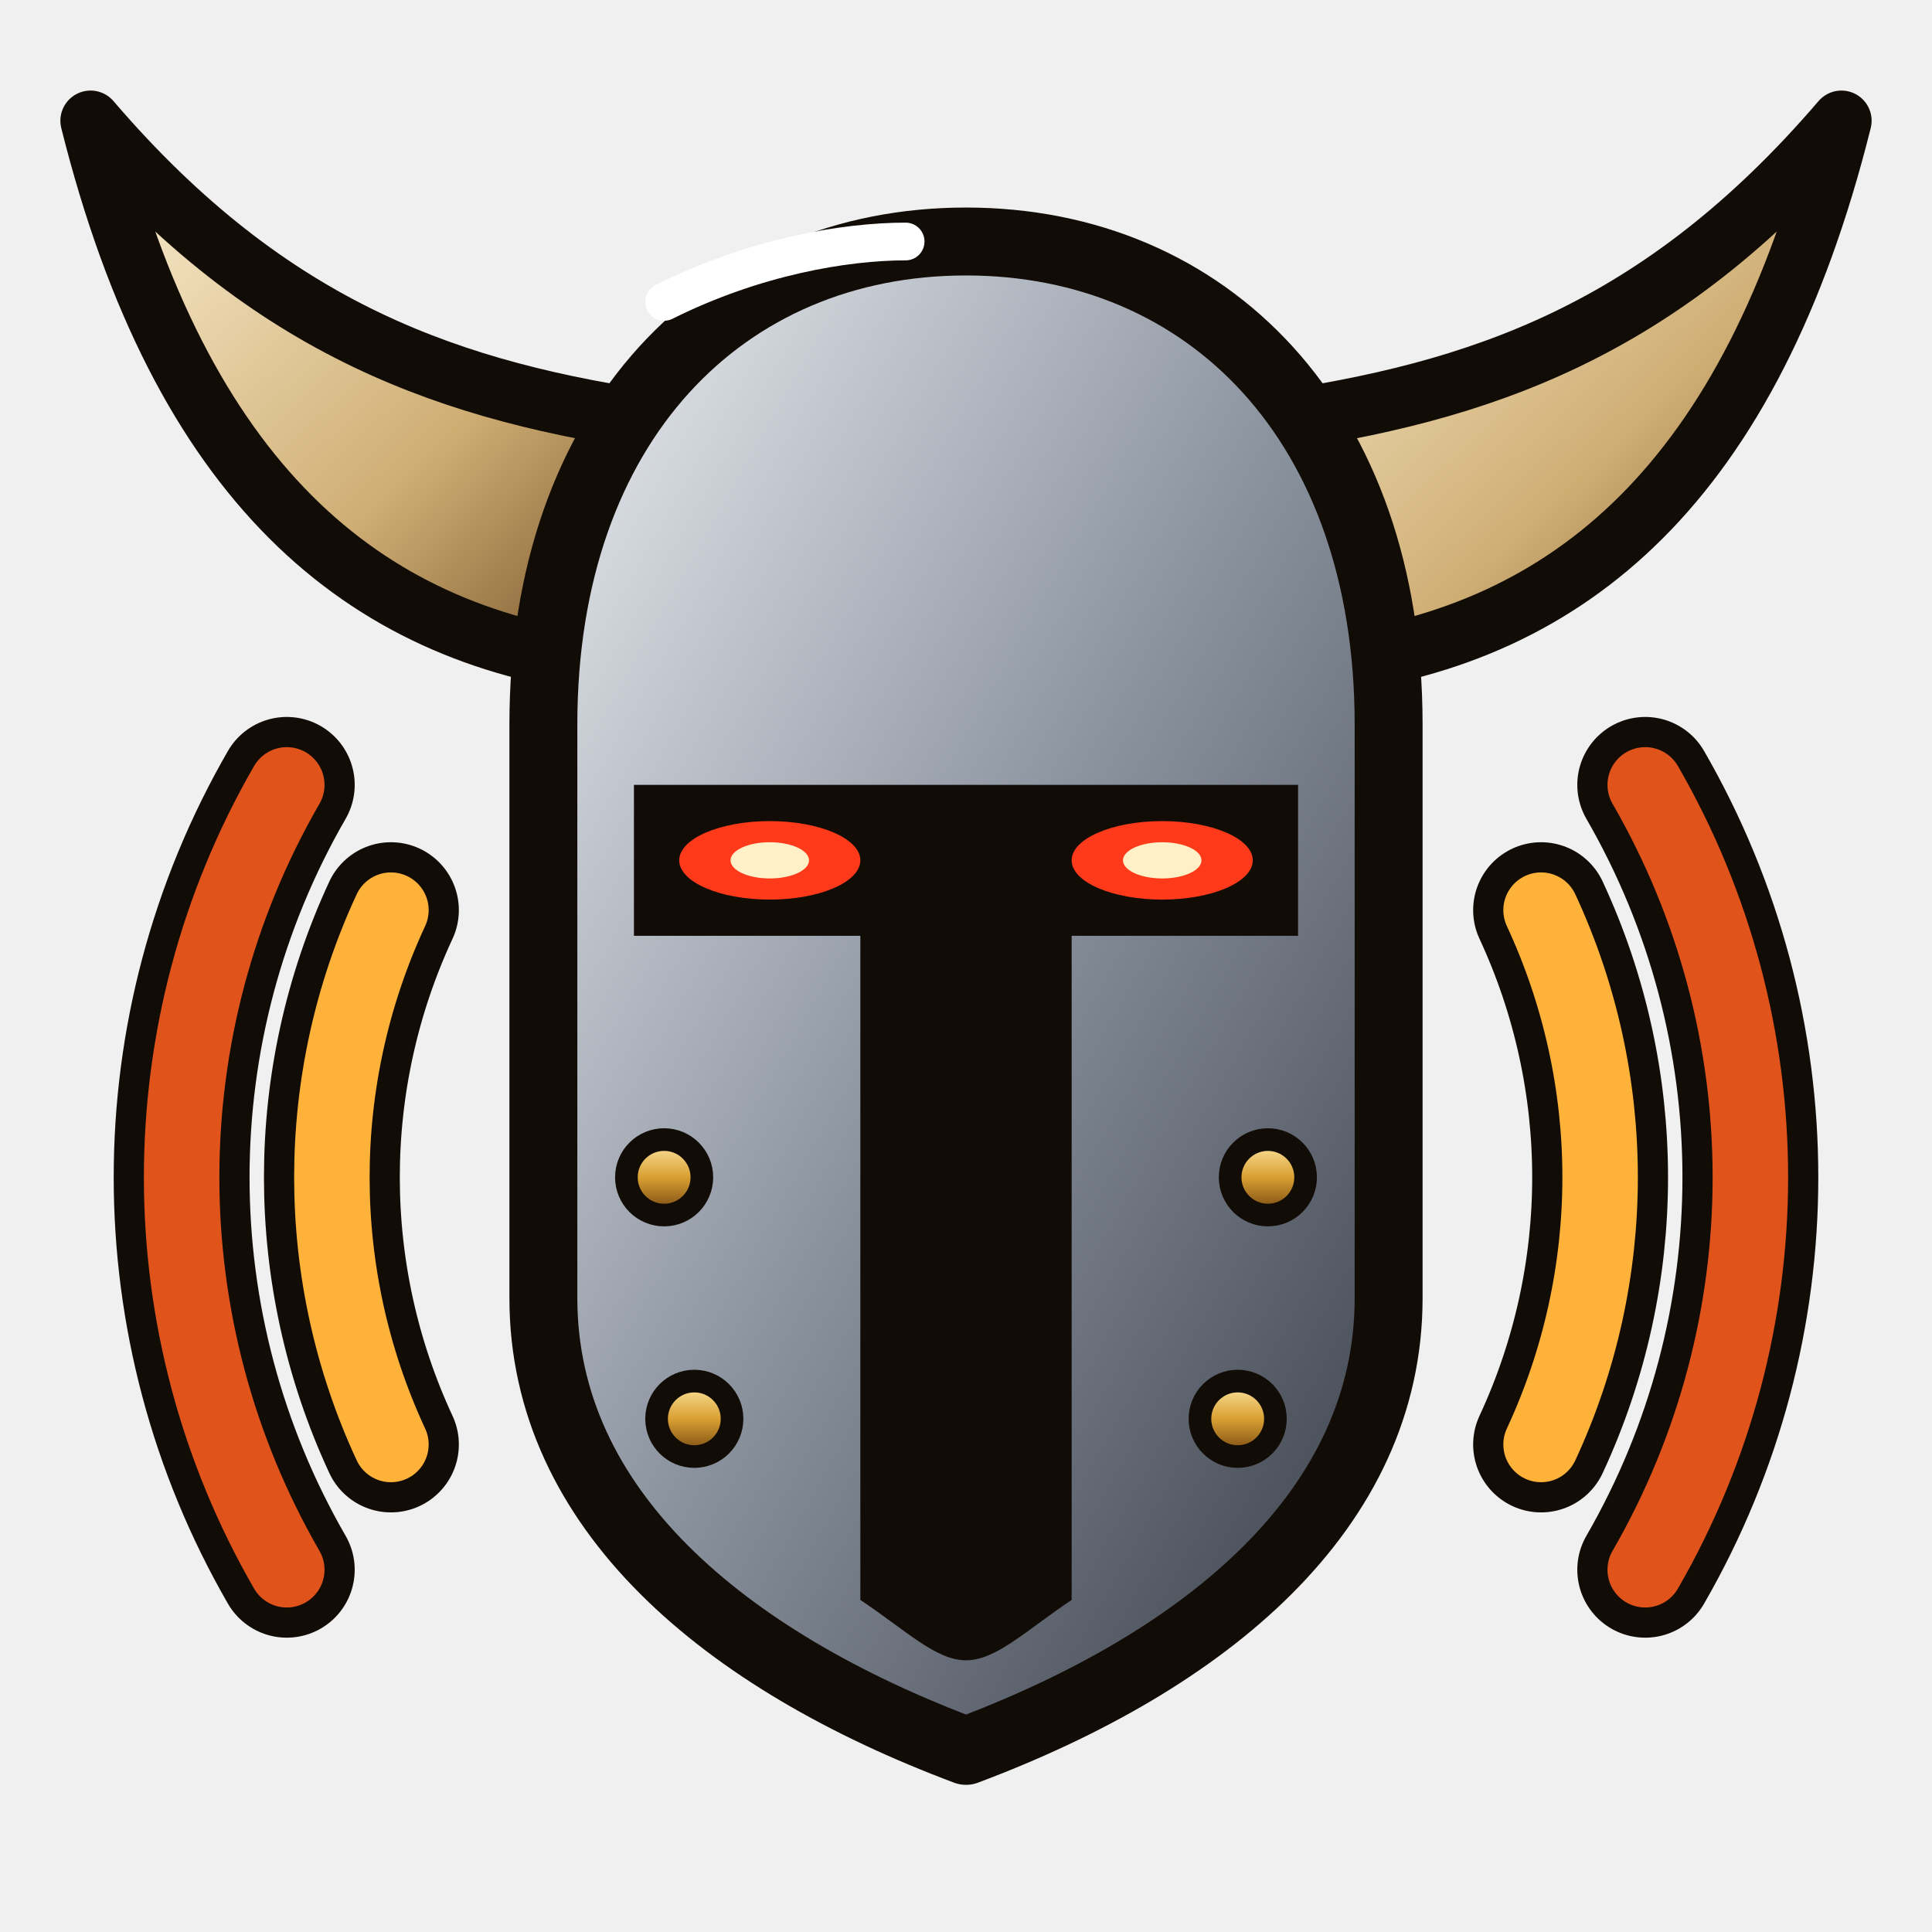
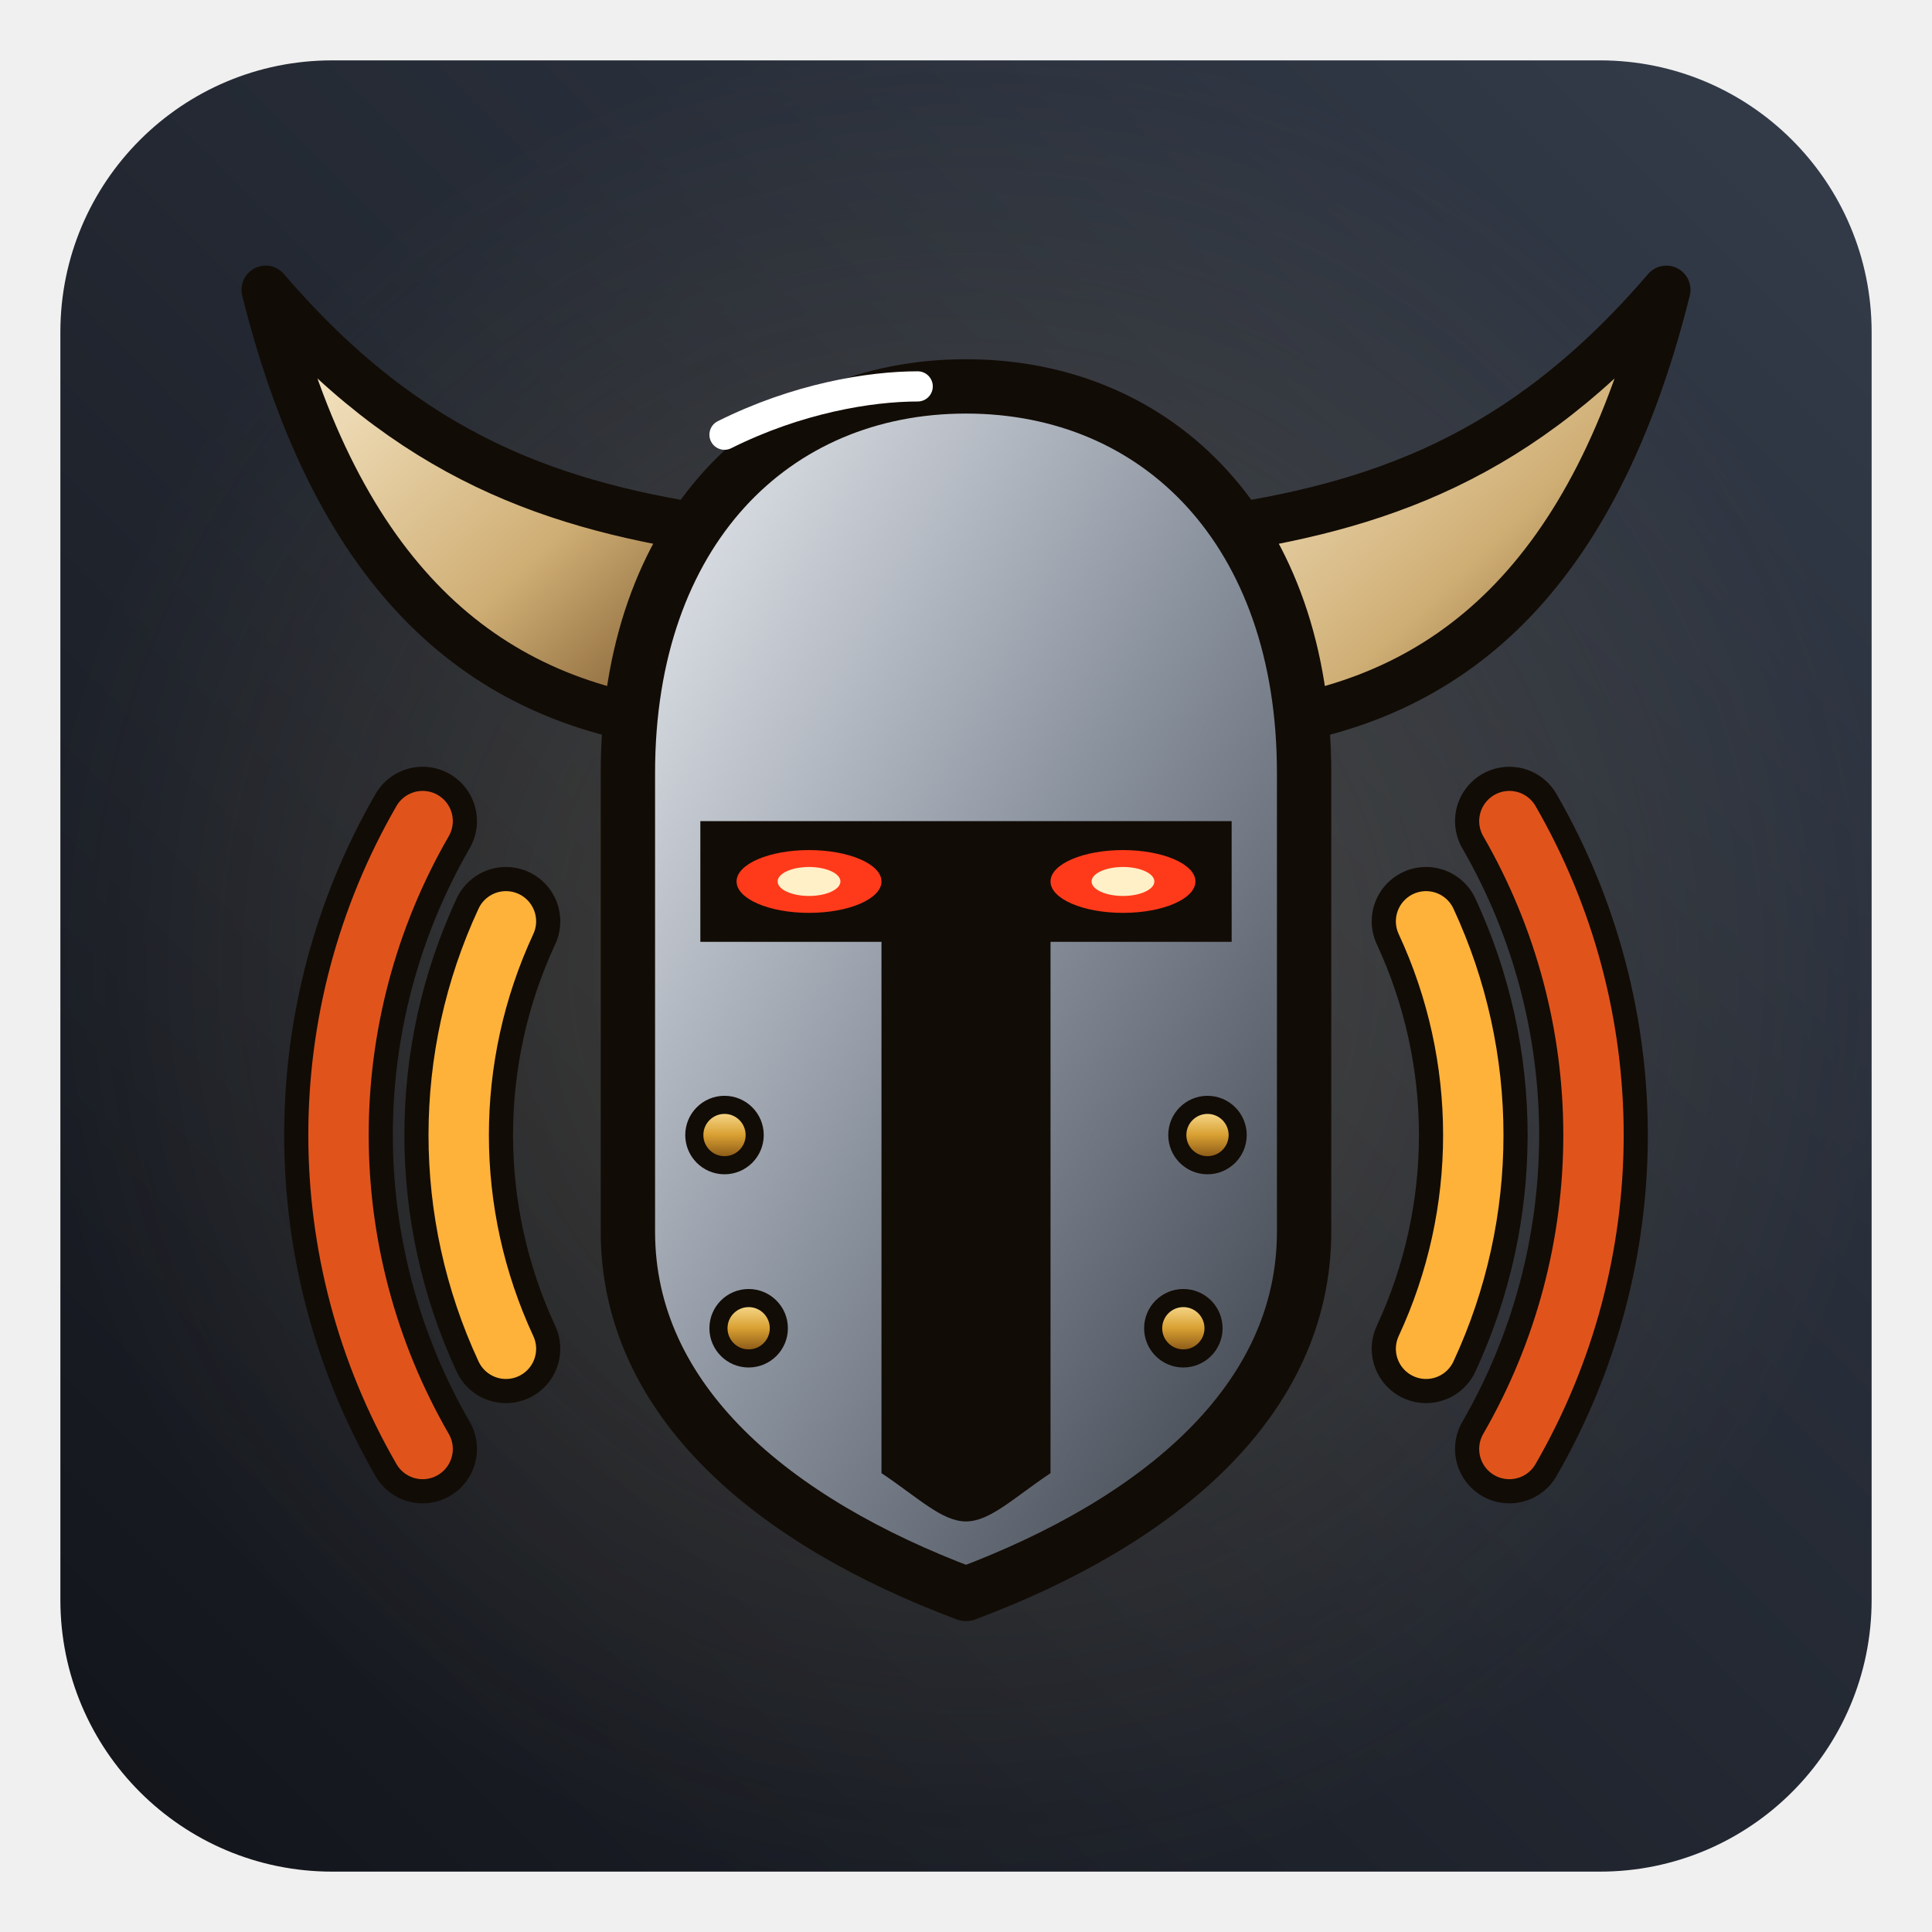
<svg xmlns="http://www.w3.org/2000/svg" viewBox="0 0 128 128" width="128" height="128">
  <defs>
-     <linearGradient id="st" x1="0" y1="0" x2="1" y2="0">
-       <stop offset="0" stop-color="#f2f5f8" />
-       <stop offset=".5" stop-color="#a7afba" />
-       <stop offset=".52" stop-color="#5d6570" />
-       <stop offset="1" stop-color="#2f343c" />
+     <linearGradient id="wf_panel" gradientUnits="userSpaceOnUse" x1="4" y1="124" x2="124" y2="4">
+       <stop offset="0" stop-color="rgb(18,20,26)" />
+       <stop offset="1" stop-color="rgb(52,60,74)" />
    </linearGradient>
-     <linearGradient id="sd" x1="0" y1="0" x2="1" y2="1">
-       <stop offset="0" stop-color="#eef1f5" />
-       <stop offset=".5" stop-color="#8a929e" />
-       <stop offset="1" stop-color="#363b44" />
-     </linearGradient>
-     <linearGradient id="go" x1="0" y1="0" x2="0" y2="1">
-       <stop offset="0" stop-color="#ffeaa8" />
-       <stop offset=".5" stop-color="#d9a032" />
-       <stop offset="1" stop-color="#6e400e" />
-     </linearGradient>
-     <radialGradient id="hr" cx=".36" cy=".3" r=".8">
-       <stop offset="0" stop-color="#ff9384" />
-       <stop offset=".45" stop-color="#d4202a" />
-       <stop offset="1" stop-color="#550610" />
+     <radialGradient id="wf_glow" gradientUnits="userSpaceOnUse" cx="64" cy="64" r="62">
+       <stop offset="0" stop-color="rgb(200,170,110)" stop-opacity="0.22" />
+       <stop offset="1" stop-color="rgb(200,170,110)" stop-opacity="0" />
    </radialGradient>
-     <linearGradient id="rd" x1="0" y1="0" x2="1" y2="1">
-       <stop offset="0" stop-color="#e2463c" />
-       <stop offset=".55" stop-color="#9e141c" />
-       <stop offset="1" stop-color="#4a060c" />
-     </linearGradient>
-     <linearGradient id="wd" x1="0" y1="0" x2="1" y2="0">
-       <stop offset="0" stop-color="#9a6a3c" />
-       <stop offset="1" stop-color="#3e2512" />
-     </linearGradient>
-     <radialGradient id="gw" cx=".5" cy=".5" r=".5">
-       <stop offset="0" stop-color="#ffd76a" stop-opacity=".9" />
-       <stop offset="1" stop-color="#ffb030" stop-opacity="0" />
-     </radialGradient>
-     <linearGradient id="iv" x1="0" y1="0" x2="1" y2="1">
-       <stop offset="0" stop-color="#fff4da" />
-       <stop offset=".6" stop-color="#cfae74" />
-       <stop offset="1" stop-color="#6e4a22" />
-     </linearGradient>
+     <clipPath id="wf_clip">
+       <rect x="4" y="4" width="120" height="120" rx="18" />
+     </clipPath>
  </defs>
-   <path d="M19 104A52 52 0 0 1 19 52" fill="none" stroke="#120c06" stroke-width="9" stroke-linecap="round" stroke-linejoin="round" />
-   <path d="M19 104A52 52 0 0 1 19 52" fill="none" stroke="#e0541c" stroke-width="5" stroke-linecap="round" stroke-linejoin="round" />
-   <path d="M25.9 95.7A42 42 0 0 1 25.9 60.3" fill="none" stroke="#120c06" stroke-width="9" stroke-linecap="round" stroke-linejoin="round" />
-   <path d="M25.9 95.7A42 42 0 0 1 25.9 60.3" fill="none" stroke="#ffb23a" stroke-width="5" stroke-linecap="round" stroke-linejoin="round" />
-   <path d="M109 52A52 52 0 0 1 109 104" fill="none" stroke="#120c06" stroke-width="9" stroke-linecap="round" stroke-linejoin="round" />
-   <path d="M109 52A52 52 0 0 1 109 104" fill="none" stroke="#e0541c" stroke-width="5" stroke-linecap="round" stroke-linejoin="round" />
-   <path d="M102.1 60.3A42 42 0 0 1 102.1 95.7" fill="none" stroke="#120c06" stroke-width="9" stroke-linecap="round" stroke-linejoin="round" />
-   <path d="M102.1 60.3A42 42 0 0 1 102.1 95.7" fill="none" stroke="#ffb23a" stroke-width="5" stroke-linecap="round" stroke-linejoin="round" />
-   <path d="M40 44C24 42 12 32 6 8C18 22 30 26 44 28Z" fill="url(#iv)" stroke="#120c06" stroke-width="4" stroke-linejoin="round" />
-   <path d="M88 44C104 42 116 32 122 8C110 22 98 26 84 28Z" fill="url(#iv)" stroke="#120c06" stroke-width="4" stroke-linejoin="round" />
-   <path d="M36 48C36 28 48 16 64 16C80 16 92 28 92 48V86C92 100 80 110 64 116C48 110 36 100 36 86Z" fill="url(#sd)" stroke="#120c06" stroke-width="4.5" stroke-linejoin="round" />
-   <path d="M38 40H90" stroke="url(#go)" stroke-width="5" />
-   <path d="M42 52H86V62H71V106C68 108 66 110 64 110C62 110 60 108 57 106V62H42Z" fill="#120c06" />
-   <ellipse cx="51" cy="57" rx="6" ry="2.6" fill="#ff3a1a" />
-   <ellipse cx="77" cy="57" rx="6" ry="2.6" fill="#ff3a1a" />
-   <ellipse cx="51" cy="57" rx="2.6" ry="1.2" fill="#fff0c8" />
-   <ellipse cx="77" cy="57" rx="2.6" ry="1.2" fill="#fff0c8" />
-   <path d="M64 18V50" stroke="url(#go)" stroke-width="5" />
-   <path d="M44 20C50 17 56 16 60 16" fill="none" stroke="#fff" stroke-width="2.5" stroke-linecap="round" stroke-linejoin="round" />
-   <g fill="url(#go)" stroke="#120c06" stroke-width="1.5">
-     <circle cx="44" cy="78" r="2.5" />
-     <circle cx="84" cy="78" r="2.5" />
-     <circle cx="46" cy="94" r="2.5" />
-     <circle cx="82" cy="94" r="2.5" />
+   <rect x="4" y="4" width="120" height="120" rx="18" fill="url(#wf_panel)" />
+   <rect x="4" y="4" width="120" height="120" rx="18" fill="url(#wf_glow)" />
+   <g clip-path="url(#wf_clip)">
+     <g transform="translate(12.8 12.8) scale(0.8)">
+       <defs>
+         <linearGradient id="st" x1="0" y1="0" x2="1" y2="0">
+           <stop offset="0" stop-color="#f2f5f8" />
+           <stop offset=".5" stop-color="#a7afba" />
+           <stop offset=".52" stop-color="#5d6570" />
+           <stop offset="1" stop-color="#2f343c" />
+         </linearGradient>
+         <linearGradient id="sd" x1="0" y1="0" x2="1" y2="1">
+           <stop offset="0" stop-color="#eef1f5" />
+           <stop offset=".5" stop-color="#8a929e" />
+           <stop offset="1" stop-color="#363b44" />
+         </linearGradient>
+         <linearGradient id="go" x1="0" y1="0" x2="0" y2="1">
+           <stop offset="0" stop-color="#ffeaa8" />
+           <stop offset=".5" stop-color="#d9a032" />
+           <stop offset="1" stop-color="#6e400e" />
+         </linearGradient>
+         <radialGradient id="hr" cx=".36" cy=".3" r=".8">
+           <stop offset="0" stop-color="#ff9384" />
+           <stop offset=".45" stop-color="#d4202a" />
+           <stop offset="1" stop-color="#550610" />
+         </radialGradient>
+         <linearGradient id="rd" x1="0" y1="0" x2="1" y2="1">
+           <stop offset="0" stop-color="#e2463c" />
+           <stop offset=".55" stop-color="#9e141c" />
+           <stop offset="1" stop-color="#4a060c" />
+         </linearGradient>
+         <linearGradient id="wd" x1="0" y1="0" x2="1" y2="0">
+           <stop offset="0" stop-color="#9a6a3c" />
+           <stop offset="1" stop-color="#3e2512" />
+         </linearGradient>
+         <radialGradient id="gw" cx=".5" cy=".5" r=".5">
+           <stop offset="0" stop-color="#ffd76a" stop-opacity=".9" />
+           <stop offset="1" stop-color="#ffb030" stop-opacity="0" />
+         </radialGradient>
+         <linearGradient id="iv" x1="0" y1="0" x2="1" y2="1">
+           <stop offset="0" stop-color="#fff4da" />
+           <stop offset=".6" stop-color="#cfae74" />
+           <stop offset="1" stop-color="#6e4a22" />
+         </linearGradient>
+       </defs>
+       <path d="M19 104A52 52 0 0 1 19 52" fill="none" stroke="#120c06" stroke-width="9" stroke-linecap="round" stroke-linejoin="round" />
+       <path d="M19 104A52 52 0 0 1 19 52" fill="none" stroke="#e0541c" stroke-width="5" stroke-linecap="round" stroke-linejoin="round" />
+       <path d="M25.9 95.7A42 42 0 0 1 25.9 60.3" fill="none" stroke="#120c06" stroke-width="9" stroke-linecap="round" stroke-linejoin="round" />
+       <path d="M25.9 95.7A42 42 0 0 1 25.9 60.3" fill="none" stroke="#ffb23a" stroke-width="5" stroke-linecap="round" stroke-linejoin="round" />
+       <path d="M109 52A52 52 0 0 1 109 104" fill="none" stroke="#120c06" stroke-width="9" stroke-linecap="round" stroke-linejoin="round" />
+       <path d="M109 52A52 52 0 0 1 109 104" fill="none" stroke="#e0541c" stroke-width="5" stroke-linecap="round" stroke-linejoin="round" />
+       <path d="M102.1 60.3A42 42 0 0 1 102.1 95.7" fill="none" stroke="#120c06" stroke-width="9" stroke-linecap="round" stroke-linejoin="round" />
+       <path d="M102.1 60.3A42 42 0 0 1 102.1 95.7" fill="none" stroke="#ffb23a" stroke-width="5" stroke-linecap="round" stroke-linejoin="round" />
+       <path d="M40 44C24 42 12 32 6 8C18 22 30 26 44 28Z" fill="url(#iv)" stroke="#120c06" stroke-width="4" stroke-linejoin="round" />
+       <path d="M88 44C104 42 116 32 122 8C110 22 98 26 84 28Z" fill="url(#iv)" stroke="#120c06" stroke-width="4" stroke-linejoin="round" />
+       <path d="M36 48C36 28 48 16 64 16C80 16 92 28 92 48V86C92 100 80 110 64 116C48 110 36 100 36 86Z" fill="url(#sd)" stroke="#120c06" stroke-width="4.5" stroke-linejoin="round" />
+       <path d="M38 40H90" stroke="url(#go)" stroke-width="5" />
+       <path d="M42 52H86V62H71V106C68 108 66 110 64 110C62 110 60 108 57 106V62H42Z" fill="#120c06" />
+       <ellipse cx="51" cy="57" rx="6" ry="2.6" fill="#ff3a1a" />
+       <ellipse cx="77" cy="57" rx="6" ry="2.6" fill="#ff3a1a" />
+       <ellipse cx="51" cy="57" rx="2.6" ry="1.2" fill="#fff0c8" />
+       <ellipse cx="77" cy="57" rx="2.6" ry="1.2" fill="#fff0c8" />
+       <path d="M64 18V50" stroke="url(#go)" stroke-width="5" />
+       <path d="M44 20C50 17 56 16 60 16" fill="none" stroke="#fff" stroke-width="2.5" stroke-linecap="round" stroke-linejoin="round" />
+       <g fill="url(#go)" stroke="#120c06" stroke-width="1.5">
+         <circle cx="44" cy="78" r="2.5" />
+         <circle cx="84" cy="78" r="2.5" />
+         <circle cx="46" cy="94" r="2.5" />
+         <circle cx="82" cy="94" r="2.5" />
+       </g>
+     </g>
  </g>
</svg>
